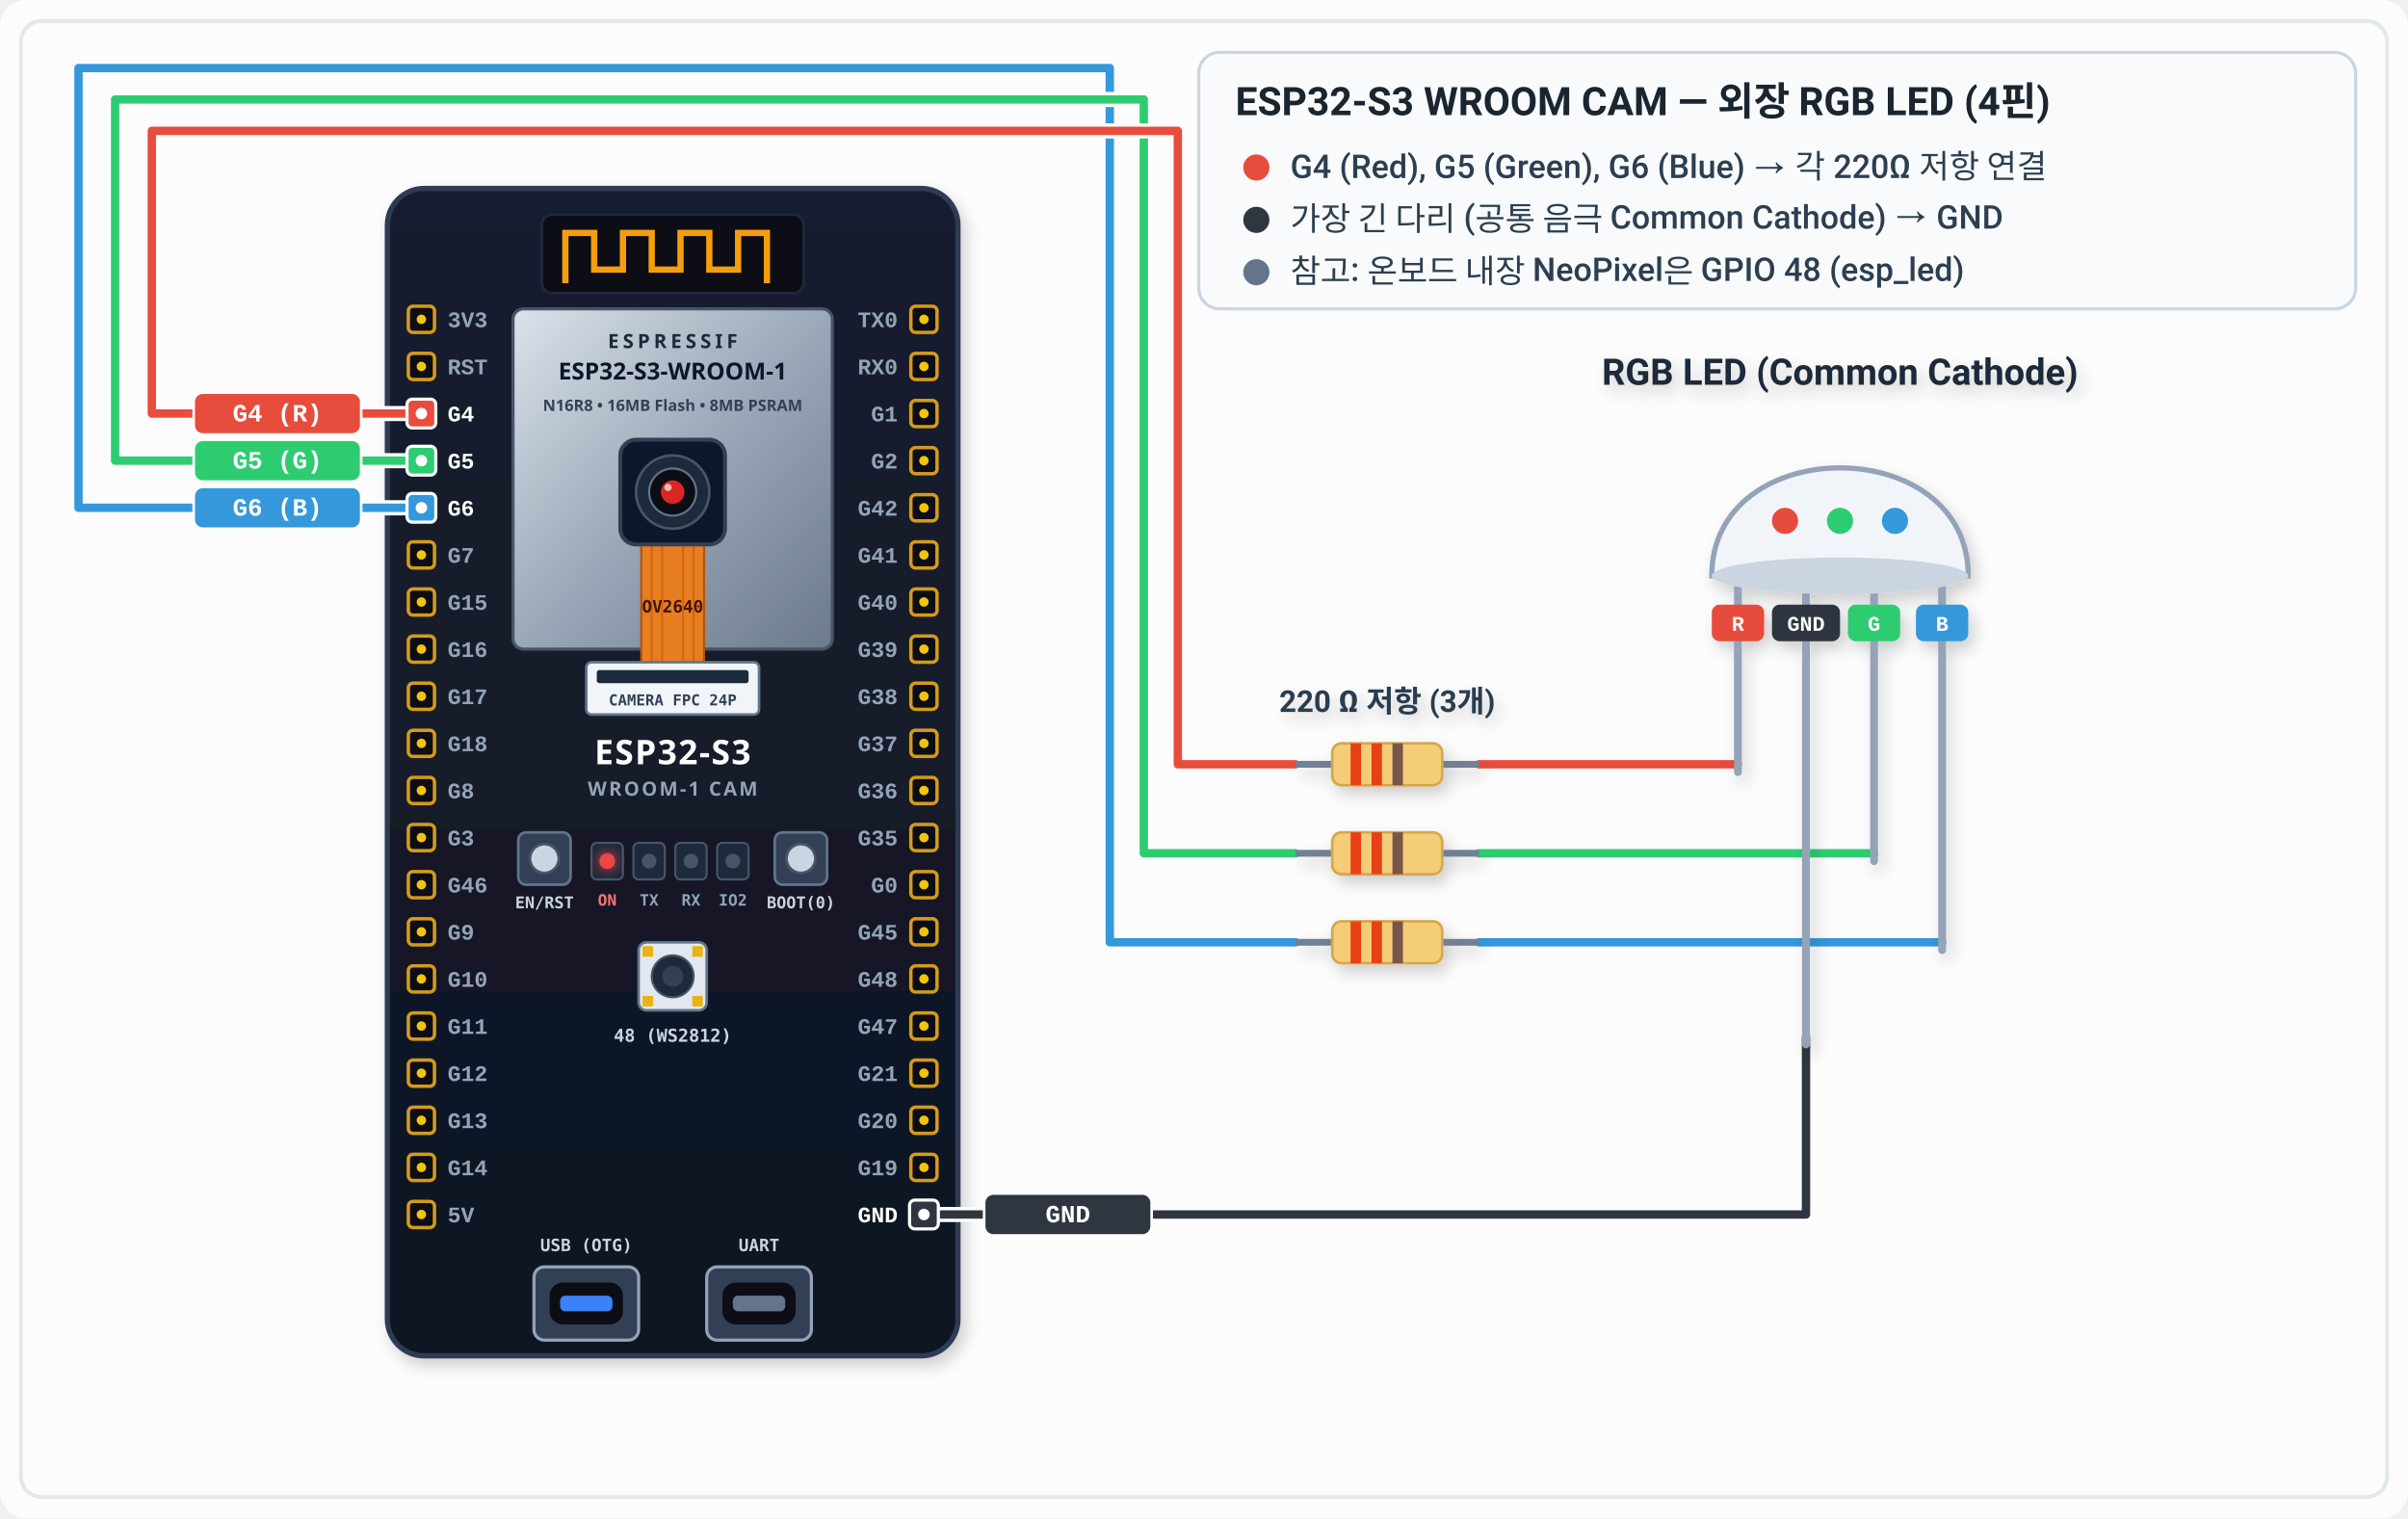
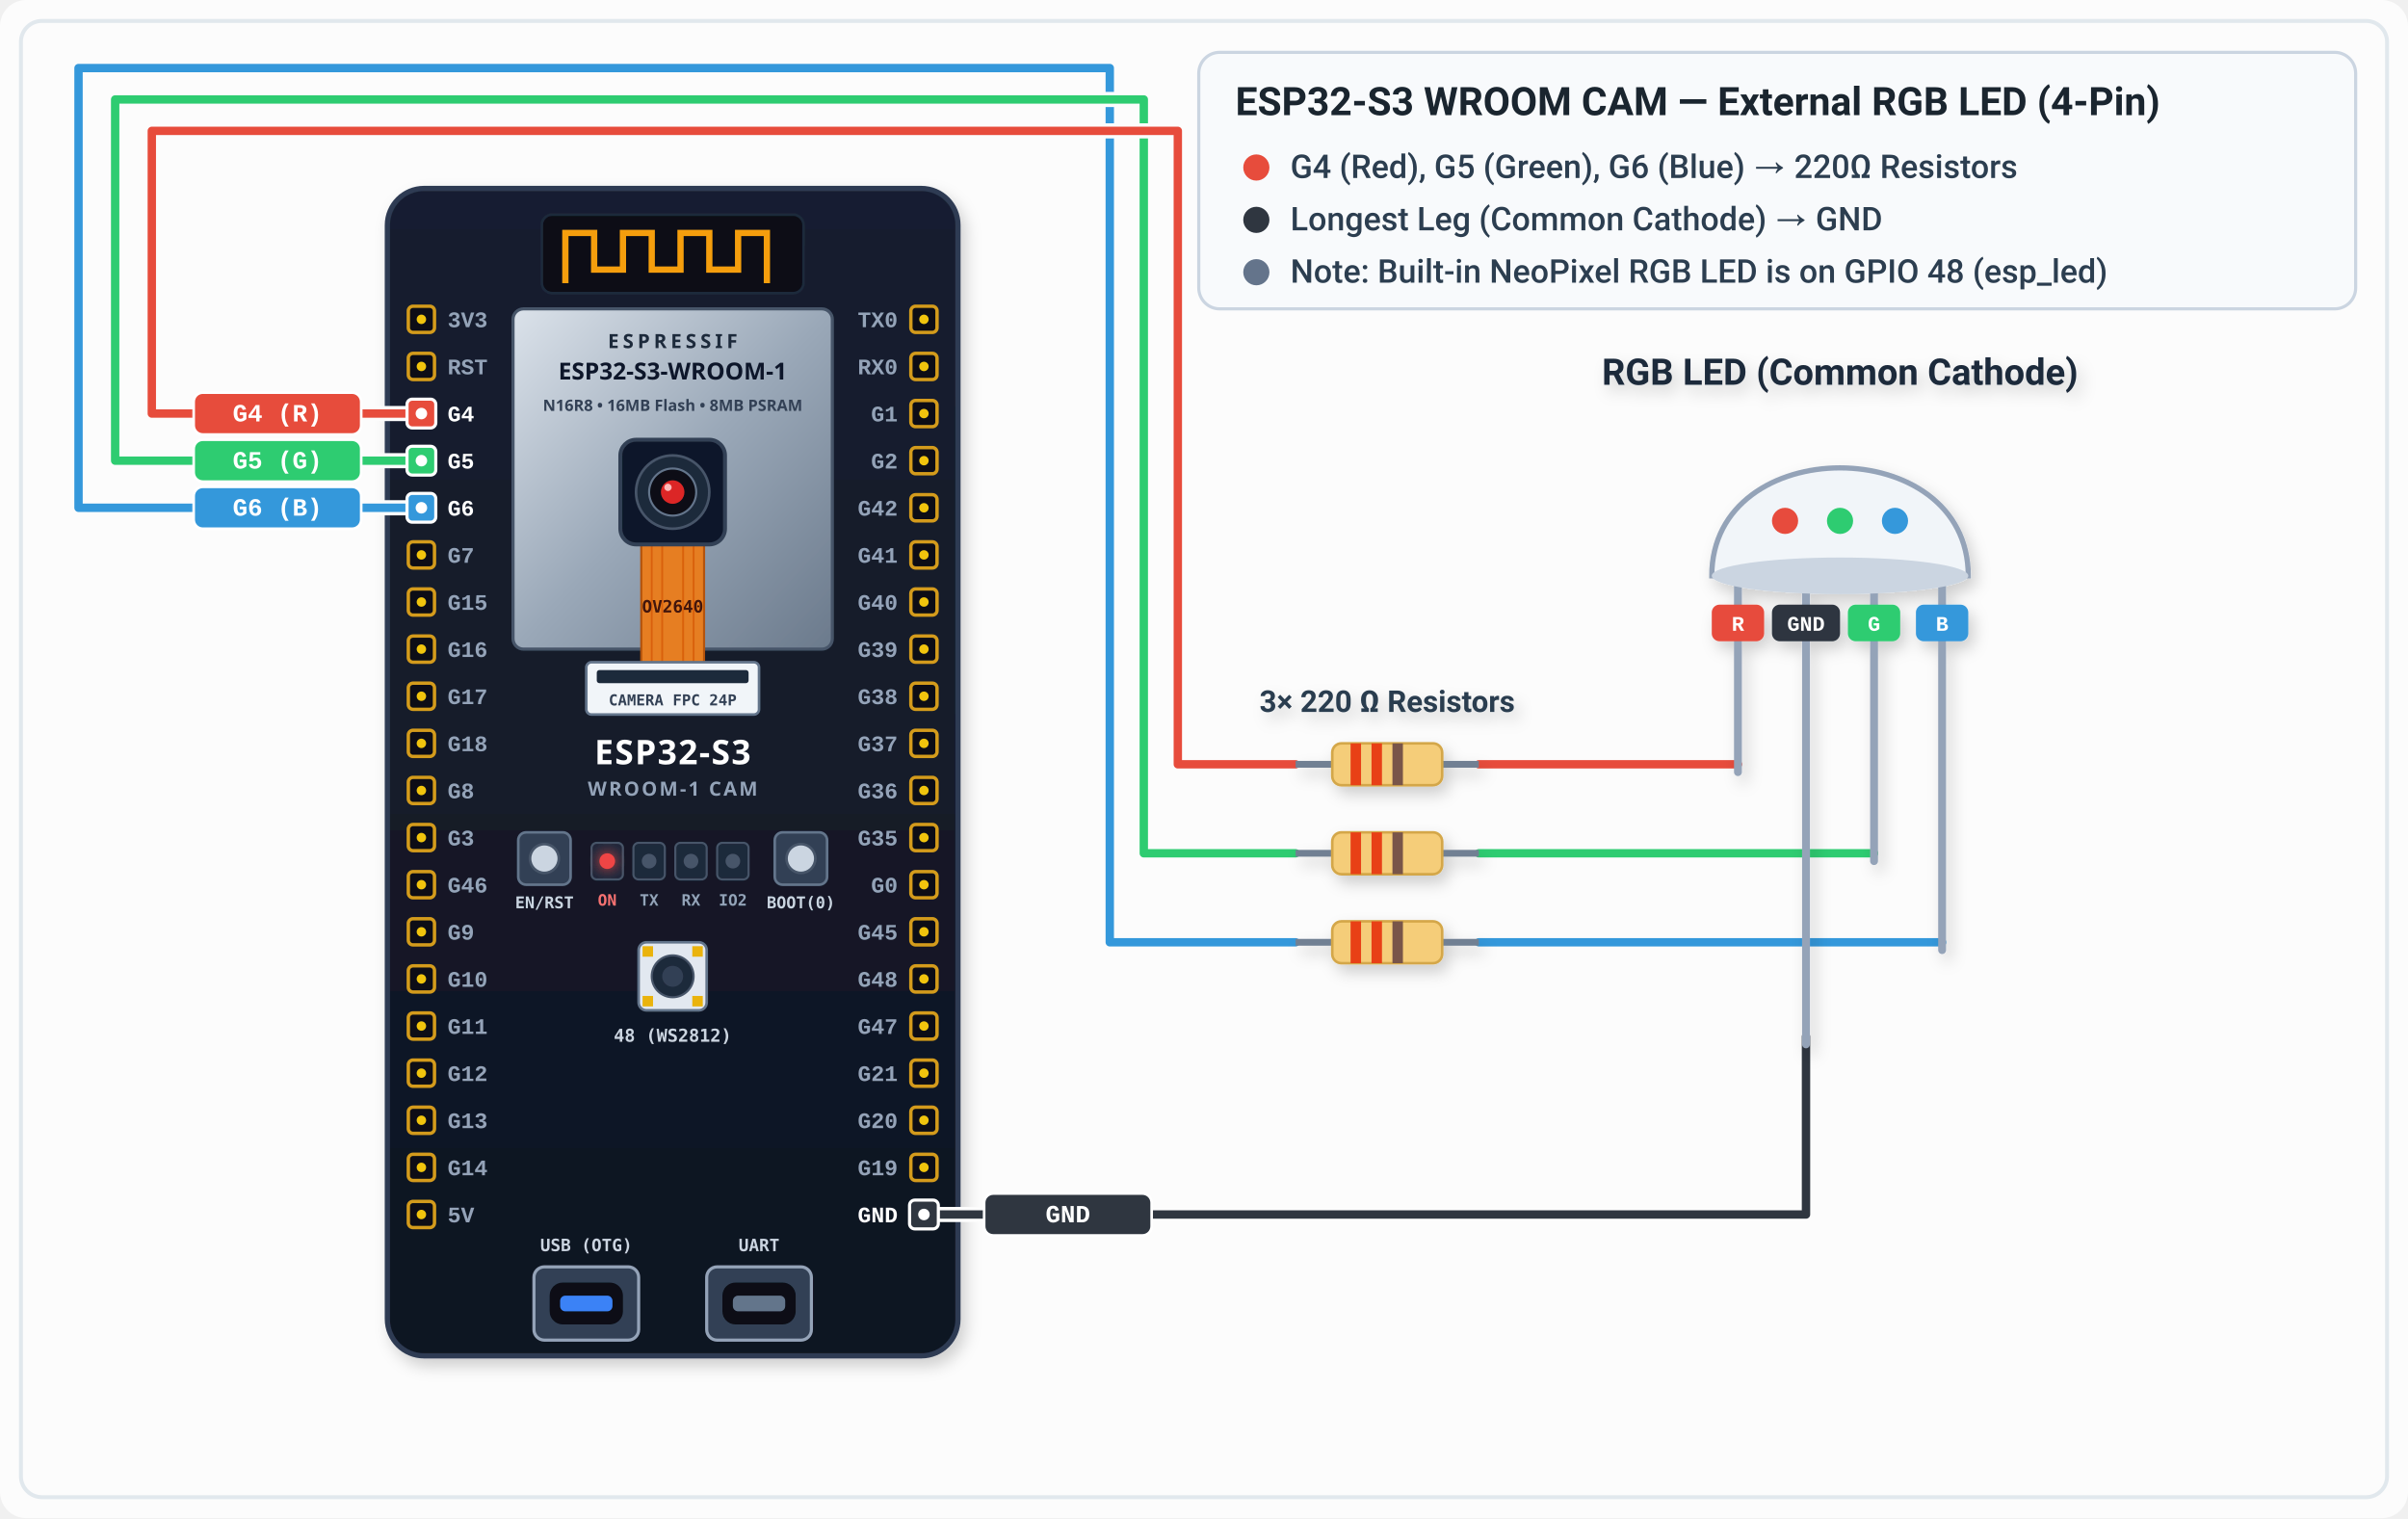
<svg xmlns="http://www.w3.org/2000/svg" viewBox="0 0 920 580" width="100%" height="100%">
  <defs>
    <style>
      .label { font-family: -apple-system, BlinkMacSystemFont, "Segoe UI", Roboto, "Malgun Gothic", Helvetica, Arial, sans-serif; font-size: 12.5px; fill: #2c3e50; font-weight: 500; }
      .title { font-family: -apple-system, BlinkMacSystemFont, "Segoe UI", Roboto, "Malgun Gothic", Helvetica, Arial, sans-serif; font-size: 15px; font-weight: 700; fill: #1a252f; }
      .comp-title { font-family: -apple-system, BlinkMacSystemFont, "Segoe UI", Roboto, "Malgun Gothic", Helvetica, Arial, sans-serif; font-size: 14px; font-weight: 700; fill: #1e293b; }
      .pin-silk { font-family: "SFMono-Regular", Consolas, "Liberation Mono", Menlo, monospace; font-size: 8.5px; font-weight: 700; }
      .pill-text { font-family: "SFMono-Regular", Consolas, "Liberation Mono", Menlo, monospace; font-size: 9.5px; fill: #ffffff; font-weight: 700; }
      .wire-lbl { font-family: -apple-system, BlinkMacSystemFont, "Segoe UI", Roboto, "Malgun Gothic", Helvetica, Arial, sans-serif; font-size: 11px; font-weight: 700; }
      .mono-sm { font-family: "SFMono-Regular", Consolas, "Liberation Mono", Menlo, monospace; font-size: 9px; font-weight: 700; }
    </style>
    <linearGradient id="shield-grad" x1="0%" y1="0%" x2="100%" y2="100%">
      <stop offset="0%" stop-color="#dbe2ea" />
      <stop offset="50%" stop-color="#9aa8b8" />
      <stop offset="100%" stop-color="#6b7a8c" />
    </linearGradient>
    <linearGradient id="pcb-grad" x1="0%" y1="0%" x2="0%" y2="100%">
      <stop offset="0%" stop-color="#171f30" />
      <stop offset="100%" stop-color="#0f1522" />
    </linearGradient>
    <filter id="shadow" x="-8%" y="-8%" width="118%" height="120%" filterUnits="objectBoundingBox">
      <feDropShadow dx="2" dy="3" stdDeviation="3" flood-opacity="0.18" />
    </filter>
    <filter id="red-glow" x="-60%" y="-60%" width="220%" height="220%">
      <feGaussianBlur stdDeviation="2.5" result="blur" />
      <feMerge>
        <feMergeNode in="blur" />
        <feMergeNode in="SourceGraphic" />
      </feMerge>
    </filter>
  </defs>
  <rect width="100%" height="100%" fill="#fcfcfc" rx="10" />
  <rect x="8" y="8" width="904" height="564" fill="none" stroke="#e1e8ed" stroke-width="1.5" rx="8" />
  <g transform="translate(148, 72)" filter="url(#shadow)">
    <rect width="218" height="446" rx="14" fill="url(#pcb-grad)" stroke="#2d3a52" stroke-width="2" />
    <rect x="59" y="10" width="100" height="30" rx="4" fill="#090d16" stroke="#1e293b" stroke-width="1" />
    <path d="M 68 35 L 68 17 L 79 17 L 79 31 L 90 31 L 90 17 L 101 17 L 101 31 L 112 31 L 112 17 L 123 17 L 123 31 L 134 31 L 134 17 L 145 17 L 145 35" fill="none" stroke="#f59e0b" stroke-width="2.4" stroke-linecap="square" stroke-linejoin="miter" />
    <rect x="48" y="46" width="122" height="130" rx="4" fill="url(#shield-grad)" stroke="#475569" stroke-width="1.2" />
    <text x="109" y="61" text-anchor="middle" font-family="sans-serif" font-size="7.5px" font-weight="800" letter-spacing="1.5" fill="#1e293b">ESPRESSIF</text>
    <text x="109" y="73" text-anchor="middle" font-family="sans-serif" font-size="9px" font-weight="800" fill="#0f172a">ESP32-S3-WROOM-1</text>
    <text x="109" y="85" text-anchor="middle" font-family="sans-serif" font-size="6px" font-weight="600" fill="#334155">N16R8 • 16MB Flash • 8MB PSRAM</text>
    <rect x="97" y="135" width="24" height="47" fill="#e67e22" stroke="#b45309" stroke-width="0.8" />
    <line x1="101" y1="136" x2="101" y2="181" stroke="#d35400" stroke-width="0.7" opacity="0.7" />
    <line x1="105" y1="136" x2="105" y2="181" stroke="#d35400" stroke-width="0.7" opacity="0.7" />
    <line x1="113" y1="136" x2="113" y2="181" stroke="#d35400" stroke-width="0.7" opacity="0.7" />
    <line x1="117" y1="136" x2="117" y2="181" stroke="#d35400" stroke-width="0.7" opacity="0.7" />
    <text x="109" y="162" text-anchor="middle" font-family="monospace" font-size="6.5px" font-weight="700" fill="#431407">OV2640</text>
    <rect x="89" y="96" width="40" height="40" rx="6" fill="#0f172a" stroke="#334155" stroke-width="1.5" />
    <circle cx="109" cy="116" r="14" fill="#1e293b" stroke="#475569" stroke-width="1" />
    <circle cx="109" cy="116" r="9" fill="#090d16" stroke="#64748b" stroke-width="0.8" />
    <circle cx="109" cy="116" r="4.5" fill="#dc2626" />
    <circle cx="107.2" cy="114.2" r="1.4" fill="#fecaca" opacity="0.9" />
    <rect x="76" y="181" width="66" height="20" rx="2" fill="#f1f5f9" stroke="#64748b" stroke-width="1" />
    <rect x="80" y="184" width="58" height="5" rx="1" fill="#1e293b" />
    <text x="109" y="197.5" text-anchor="middle" font-family="monospace" font-size="5.8px" font-weight="700" fill="#334155">CAMERA FPC 24P</text>
    <text x="109" y="220" text-anchor="middle" font-family="sans-serif" font-size="13px" font-weight="800" letter-spacing="0.5" fill="#ffffff">ESP32-S3</text>
    <text x="109" y="232" text-anchor="middle" font-family="sans-serif" font-size="7.5px" font-weight="700" letter-spacing="0.8" fill="#94a3b8">WROOM-1 CAM</text>
    <rect x="50" y="246" width="20" height="20" rx="3" fill="#334155" stroke="#64748b" stroke-width="1" />
    <circle cx="60" cy="256" r="5.5" fill="#cbd5e1" stroke="#475569" stroke-width="1" />
    <text x="60" y="275" text-anchor="middle" font-family="monospace" font-size="6.2px" font-weight="700" fill="#cbd5e1">EN/RST</text>
    <rect x="78" y="250" width="12" height="14" rx="2" fill="#1e293b" stroke="#475569" stroke-width="0.8" />
    <circle cx="84" cy="257" r="3" fill="#ef4444" filter="url(#red-glow)" />
    <text x="84" y="274" text-anchor="middle" font-family="monospace" font-size="6px" font-weight="700" fill="#f87171">ON</text>
    <rect x="94" y="250" width="12" height="14" rx="2" fill="#1e293b" stroke="#475569" stroke-width="0.8" />
    <circle cx="100" cy="257" r="2.8" fill="#475569" />
    <text x="100" y="274" text-anchor="middle" font-family="monospace" font-size="6px" font-weight="700" fill="#94a3b8">TX</text>
    <rect x="110" y="250" width="12" height="14" rx="2" fill="#1e293b" stroke="#475569" stroke-width="0.8" />
    <circle cx="116" cy="257" r="2.8" fill="#475569" />
    <text x="116" y="274" text-anchor="middle" font-family="monospace" font-size="6px" font-weight="700" fill="#94a3b8">RX</text>
    <rect x="126" y="250" width="12" height="14" rx="2" fill="#1e293b" stroke="#475569" stroke-width="0.8" />
    <circle cx="132" cy="257" r="2.8" fill="#475569" />
    <text x="132" y="274" text-anchor="middle" font-family="monospace" font-size="6px" font-weight="700" fill="#94a3b8">IO2</text>
    <rect x="148" y="246" width="20" height="20" rx="3" fill="#334155" stroke="#64748b" stroke-width="1" />
    <circle cx="158" cy="256" r="5.5" fill="#cbd5e1" stroke="#475569" stroke-width="1" />
    <text x="158" y="275" text-anchor="middle" font-family="monospace" font-size="6.2px" font-weight="700" fill="#cbd5e1">BOOT(0)</text>
    <rect x="96" y="288" width="26" height="26" rx="3" fill="#e2e8f0" stroke="#64748b" stroke-width="1" />
    <rect x="97.5" y="289.5" width="4" height="4" fill="#eab308" />
    <rect x="116.5" y="289.5" width="4" height="4" fill="#eab308" />
    <rect x="97.5" y="308.5" width="4" height="4" fill="#eab308" />
    <rect x="116.5" y="308.5" width="4" height="4" fill="#eab308" />
    <circle cx="109" cy="301" r="8" fill="#1e293b" stroke="#475569" stroke-width="0.8" />
    <circle cx="109" cy="301" r="4" fill="#334155" />
    <text x="109" y="326" text-anchor="middle" font-family="monospace" font-size="6.8px" font-weight="700" fill="#cbd5e1">48 (WS2812)</text>
    <text x="76" y="406" text-anchor="middle" font-family="monospace" font-size="6.5px" font-weight="700" fill="#cbd5e1">USB (OTG)</text>
    <rect x="56" y="412" width="40" height="28" rx="4" fill="#334155" stroke="#94a3b8" stroke-width="1.2" />
    <rect x="62" y="418" width="28" height="16" rx="5" fill="#090d16" />
    <rect x="66" y="423" width="20" height="6" rx="2" fill="#3b82f6" />
    <text x="142" y="406" text-anchor="middle" font-family="monospace" font-size="6.5px" font-weight="700" fill="#cbd5e1">UART</text>
    <rect x="122" y="412" width="40" height="28" rx="4" fill="#334155" stroke="#94a3b8" stroke-width="1.2" />
    <rect x="128" y="418" width="28" height="16" rx="5" fill="#090d16" />
    <rect x="132" y="423" width="20" height="6" rx="2" fill="#64748b" />
    <rect x="8" y="45" width="10" height="10" rx="1.8" fill="#0b0f17" stroke="#d49b1a" stroke-width="1.3" />
    <circle cx="13" cy="50" r="1.8" fill="#f1c40f" />
    <text x="23" y="53" text-anchor="start" class="pin-silk" fill="#94a3b8">3V3</text>
    <rect x="8" y="63" width="10" height="10" rx="1.8" fill="#0b0f17" stroke="#d49b1a" stroke-width="1.3" />
    <circle cx="13" cy="68" r="1.8" fill="#f1c40f" />
    <text x="23" y="71" text-anchor="start" class="pin-silk" fill="#94a3b8">RST</text>
    <rect x="8" y="81" width="10" height="10" rx="1.8" fill="#0b0f17" stroke="#d49b1a" stroke-width="1.3" />
    <circle cx="13" cy="86" r="1.8" fill="#f1c40f" />
    <text x="23" y="89" text-anchor="start" class="pin-silk" fill="#ffffff">G4</text>
    <rect x="8" y="99" width="10" height="10" rx="1.8" fill="#0b0f17" stroke="#d49b1a" stroke-width="1.3" />
    <circle cx="13" cy="104" r="1.8" fill="#f1c40f" />
    <text x="23" y="107" text-anchor="start" class="pin-silk" fill="#ffffff">G5</text>
    <rect x="8" y="117" width="10" height="10" rx="1.8" fill="#0b0f17" stroke="#d49b1a" stroke-width="1.3" />
    <circle cx="13" cy="122" r="1.8" fill="#f1c40f" />
    <text x="23" y="125" text-anchor="start" class="pin-silk" fill="#ffffff">G6</text>
    <rect x="8" y="135" width="10" height="10" rx="1.8" fill="#0b0f17" stroke="#d49b1a" stroke-width="1.3" />
    <circle cx="13" cy="140" r="1.8" fill="#f1c40f" />
    <text x="23" y="143" text-anchor="start" class="pin-silk" fill="#94a3b8">G7</text>
    <rect x="8" y="153" width="10" height="10" rx="1.8" fill="#0b0f17" stroke="#d49b1a" stroke-width="1.3" />
    <circle cx="13" cy="158" r="1.8" fill="#f1c40f" />
    <text x="23" y="161" text-anchor="start" class="pin-silk" fill="#94a3b8">G15</text>
    <rect x="8" y="171" width="10" height="10" rx="1.8" fill="#0b0f17" stroke="#d49b1a" stroke-width="1.3" />
    <circle cx="13" cy="176" r="1.8" fill="#f1c40f" />
    <text x="23" y="179" text-anchor="start" class="pin-silk" fill="#94a3b8">G16</text>
    <rect x="8" y="189" width="10" height="10" rx="1.8" fill="#0b0f17" stroke="#d49b1a" stroke-width="1.3" />
    <circle cx="13" cy="194" r="1.8" fill="#f1c40f" />
    <text x="23" y="197" text-anchor="start" class="pin-silk" fill="#94a3b8">G17</text>
    <rect x="8" y="207" width="10" height="10" rx="1.8" fill="#0b0f17" stroke="#d49b1a" stroke-width="1.3" />
    <circle cx="13" cy="212" r="1.8" fill="#f1c40f" />
    <text x="23" y="215" text-anchor="start" class="pin-silk" fill="#94a3b8">G18</text>
    <rect x="8" y="225" width="10" height="10" rx="1.8" fill="#0b0f17" stroke="#d49b1a" stroke-width="1.3" />
    <circle cx="13" cy="230" r="1.8" fill="#f1c40f" />
    <text x="23" y="233" text-anchor="start" class="pin-silk" fill="#94a3b8">G8</text>
    <rect x="8" y="243" width="10" height="10" rx="1.8" fill="#0b0f17" stroke="#d49b1a" stroke-width="1.3" />
    <circle cx="13" cy="248" r="1.8" fill="#f1c40f" />
    <text x="23" y="251" text-anchor="start" class="pin-silk" fill="#94a3b8">G3</text>
    <rect x="8" y="261" width="10" height="10" rx="1.8" fill="#0b0f17" stroke="#d49b1a" stroke-width="1.3" />
    <circle cx="13" cy="266" r="1.8" fill="#f1c40f" />
    <text x="23" y="269" text-anchor="start" class="pin-silk" fill="#94a3b8">G46</text>
    <rect x="8" y="279" width="10" height="10" rx="1.8" fill="#0b0f17" stroke="#d49b1a" stroke-width="1.3" />
    <circle cx="13" cy="284" r="1.8" fill="#f1c40f" />
    <text x="23" y="287" text-anchor="start" class="pin-silk" fill="#94a3b8">G9</text>
    <rect x="8" y="297" width="10" height="10" rx="1.8" fill="#0b0f17" stroke="#d49b1a" stroke-width="1.3" />
    <circle cx="13" cy="302" r="1.8" fill="#f1c40f" />
    <text x="23" y="305" text-anchor="start" class="pin-silk" fill="#94a3b8">G10</text>
    <rect x="8" y="315" width="10" height="10" rx="1.8" fill="#0b0f17" stroke="#d49b1a" stroke-width="1.3" />
    <circle cx="13" cy="320" r="1.8" fill="#f1c40f" />
    <text x="23" y="323" text-anchor="start" class="pin-silk" fill="#94a3b8">G11</text>
    <rect x="8" y="333" width="10" height="10" rx="1.8" fill="#0b0f17" stroke="#d49b1a" stroke-width="1.3" />
    <circle cx="13" cy="338" r="1.8" fill="#f1c40f" />
    <text x="23" y="341" text-anchor="start" class="pin-silk" fill="#94a3b8">G12</text>
    <rect x="8" y="351" width="10" height="10" rx="1.8" fill="#0b0f17" stroke="#d49b1a" stroke-width="1.3" />
    <circle cx="13" cy="356" r="1.8" fill="#f1c40f" />
    <text x="23" y="359" text-anchor="start" class="pin-silk" fill="#94a3b8">G13</text>
    <rect x="8" y="369" width="10" height="10" rx="1.8" fill="#0b0f17" stroke="#d49b1a" stroke-width="1.3" />
    <circle cx="13" cy="374" r="1.8" fill="#f1c40f" />
    <text x="23" y="377" text-anchor="start" class="pin-silk" fill="#94a3b8">G14</text>
    <rect x="8" y="387" width="10" height="10" rx="1.8" fill="#0b0f17" stroke="#d49b1a" stroke-width="1.3" />
    <circle cx="13" cy="392" r="1.8" fill="#f1c40f" />
    <text x="23" y="395" text-anchor="start" class="pin-silk" fill="#94a3b8">5V</text>
    <rect x="200" y="45" width="10" height="10" rx="1.8" fill="#0b0f17" stroke="#d49b1a" stroke-width="1.3" />
    <circle cx="205" cy="50" r="1.8" fill="#f1c40f" />
    <text x="195" y="53" text-anchor="end" class="pin-silk" fill="#94a3b8">TX0</text>
    <rect x="200" y="63" width="10" height="10" rx="1.8" fill="#0b0f17" stroke="#d49b1a" stroke-width="1.3" />
    <circle cx="205" cy="68" r="1.8" fill="#f1c40f" />
    <text x="195" y="71" text-anchor="end" class="pin-silk" fill="#94a3b8">RX0</text>
    <rect x="200" y="81" width="10" height="10" rx="1.8" fill="#0b0f17" stroke="#d49b1a" stroke-width="1.3" />
    <circle cx="205" cy="86" r="1.8" fill="#f1c40f" />
    <text x="195" y="89" text-anchor="end" class="pin-silk" fill="#94a3b8">G1</text>
    <rect x="200" y="99" width="10" height="10" rx="1.8" fill="#0b0f17" stroke="#d49b1a" stroke-width="1.3" />
    <circle cx="205" cy="104" r="1.8" fill="#f1c40f" />
    <text x="195" y="107" text-anchor="end" class="pin-silk" fill="#94a3b8">G2</text>
    <rect x="200" y="117" width="10" height="10" rx="1.8" fill="#0b0f17" stroke="#d49b1a" stroke-width="1.3" />
    <circle cx="205" cy="122" r="1.8" fill="#f1c40f" />
    <text x="195" y="125" text-anchor="end" class="pin-silk" fill="#94a3b8">G42</text>
    <rect x="200" y="135" width="10" height="10" rx="1.8" fill="#0b0f17" stroke="#d49b1a" stroke-width="1.3" />
    <circle cx="205" cy="140" r="1.8" fill="#f1c40f" />
    <text x="195" y="143" text-anchor="end" class="pin-silk" fill="#94a3b8">G41</text>
    <rect x="200" y="153" width="10" height="10" rx="1.8" fill="#0b0f17" stroke="#d49b1a" stroke-width="1.3" />
    <circle cx="205" cy="158" r="1.8" fill="#f1c40f" />
    <text x="195" y="161" text-anchor="end" class="pin-silk" fill="#94a3b8">G40</text>
    <rect x="200" y="171" width="10" height="10" rx="1.8" fill="#0b0f17" stroke="#d49b1a" stroke-width="1.3" />
    <circle cx="205" cy="176" r="1.8" fill="#f1c40f" />
    <text x="195" y="179" text-anchor="end" class="pin-silk" fill="#94a3b8">G39</text>
    <rect x="200" y="189" width="10" height="10" rx="1.8" fill="#0b0f17" stroke="#d49b1a" stroke-width="1.3" />
    <circle cx="205" cy="194" r="1.8" fill="#f1c40f" />
    <text x="195" y="197" text-anchor="end" class="pin-silk" fill="#94a3b8">G38</text>
    <rect x="200" y="207" width="10" height="10" rx="1.8" fill="#0b0f17" stroke="#d49b1a" stroke-width="1.3" />
    <circle cx="205" cy="212" r="1.8" fill="#f1c40f" />
    <text x="195" y="215" text-anchor="end" class="pin-silk" fill="#94a3b8">G37</text>
    <rect x="200" y="225" width="10" height="10" rx="1.8" fill="#0b0f17" stroke="#d49b1a" stroke-width="1.3" />
    <circle cx="205" cy="230" r="1.8" fill="#f1c40f" />
    <text x="195" y="233" text-anchor="end" class="pin-silk" fill="#94a3b8">G36</text>
    <rect x="200" y="243" width="10" height="10" rx="1.8" fill="#0b0f17" stroke="#d49b1a" stroke-width="1.3" />
    <circle cx="205" cy="248" r="1.8" fill="#f1c40f" />
    <text x="195" y="251" text-anchor="end" class="pin-silk" fill="#94a3b8">G35</text>
    <rect x="200" y="261" width="10" height="10" rx="1.8" fill="#0b0f17" stroke="#d49b1a" stroke-width="1.3" />
    <circle cx="205" cy="266" r="1.8" fill="#f1c40f" />
    <text x="195" y="269" text-anchor="end" class="pin-silk" fill="#94a3b8">G0</text>
    <rect x="200" y="279" width="10" height="10" rx="1.8" fill="#0b0f17" stroke="#d49b1a" stroke-width="1.3" />
    <circle cx="205" cy="284" r="1.8" fill="#f1c40f" />
    <text x="195" y="287" text-anchor="end" class="pin-silk" fill="#94a3b8">G45</text>
    <rect x="200" y="297" width="10" height="10" rx="1.8" fill="#0b0f17" stroke="#d49b1a" stroke-width="1.3" />
    <circle cx="205" cy="302" r="1.8" fill="#f1c40f" />
    <text x="195" y="305" text-anchor="end" class="pin-silk" fill="#94a3b8">G48</text>
    <rect x="200" y="315" width="10" height="10" rx="1.8" fill="#0b0f17" stroke="#d49b1a" stroke-width="1.3" />
    <circle cx="205" cy="320" r="1.8" fill="#f1c40f" />
    <text x="195" y="323" text-anchor="end" class="pin-silk" fill="#94a3b8">G47</text>
    <rect x="200" y="333" width="10" height="10" rx="1.8" fill="#0b0f17" stroke="#d49b1a" stroke-width="1.3" />
    <circle cx="205" cy="338" r="1.8" fill="#f1c40f" />
    <text x="195" y="341" text-anchor="end" class="pin-silk" fill="#94a3b8">G21</text>
    <rect x="200" y="351" width="10" height="10" rx="1.8" fill="#0b0f17" stroke="#d49b1a" stroke-width="1.3" />
    <circle cx="205" cy="356" r="1.8" fill="#f1c40f" />
    <text x="195" y="359" text-anchor="end" class="pin-silk" fill="#94a3b8">G20</text>
    <rect x="200" y="369" width="10" height="10" rx="1.8" fill="#0b0f17" stroke="#d49b1a" stroke-width="1.3" />
    <circle cx="205" cy="374" r="1.8" fill="#f1c40f" />
    <text x="195" y="377" text-anchor="end" class="pin-silk" fill="#94a3b8">G19</text>
    <rect x="200" y="387" width="10" height="10" rx="1.8" fill="#0b0f17" stroke="#d49b1a" stroke-width="1.3" />
    <circle cx="205" cy="392" r="1.8" fill="#f1c40f" />
    <text x="195" y="395" text-anchor="end" class="pin-silk" fill="#ffffff">GND</text>
  </g>
  <g>
    <path d="M 161 194 L 30 194 L 30 26 L 424 26 L 424 360 L 495 360" fill="none" stroke="#fcfcfc" stroke-width="5.8" stroke-linecap="round" stroke-linejoin="round" />
    <path d="M 161 194 L 30 194 L 30 26 L 424 26 L 424 360 L 495 360" fill="none" stroke="#3498db" stroke-width="3.2" stroke-linecap="round" stroke-linejoin="round" />
    <path d="M 161 176 L 44 176 L 44 38 L 437 38 L 437 326 L 495 326" fill="none" stroke="#fcfcfc" stroke-width="5.8" stroke-linecap="round" stroke-linejoin="round" />
    <path d="M 161 176 L 44 176 L 44 38 L 437 38 L 437 326 L 495 326" fill="none" stroke="#2ecc71" stroke-width="3.2" stroke-linecap="round" stroke-linejoin="round" />
    <path d="M 161 158 L 58 158 L 58 50 L 450 50 L 450 292 L 495 292" fill="none" stroke="#fcfcfc" stroke-width="5.8" stroke-linecap="round" stroke-linejoin="round" />
    <path d="M 161 158 L 58 158 L 58 50 L 450 50 L 450 292 L 495 292" fill="none" stroke="#e74c3c" stroke-width="3.2" stroke-linecap="round" stroke-linejoin="round" />
    <path d="M 565 292 L 664 292" fill="none" stroke="#fcfcfc" stroke-width="5.8" stroke-linecap="round" stroke-linejoin="round" />
    <path d="M 565 292 L 664 292" fill="none" stroke="#e74c3c" stroke-width="3.2" stroke-linecap="round" stroke-linejoin="round" />
    <path d="M 565 326 L 716 326" fill="none" stroke="#fcfcfc" stroke-width="5.8" stroke-linecap="round" stroke-linejoin="round" />
    <path d="M 565 326 L 716 326" fill="none" stroke="#2ecc71" stroke-width="3.2" stroke-linecap="round" stroke-linejoin="round" />
    <path d="M 565 360 L 742 360" fill="none" stroke="#fcfcfc" stroke-width="5.8" stroke-linecap="round" stroke-linejoin="round" />
    <path d="M 565 360 L 742 360" fill="none" stroke="#3498db" stroke-width="3.2" stroke-linecap="round" stroke-linejoin="round" />
    <path d="M 353 464 L 690 464 L 690 396" fill="none" stroke="#fcfcfc" stroke-width="5.8" stroke-linecap="round" stroke-linejoin="round" />
    <path d="M 353 464 L 690 464 L 690 396" fill="none" stroke="#2f3640" stroke-width="3.2" stroke-linecap="round" stroke-linejoin="round" />
  </g>
  <rect x="155.5" y="152.5" width="11" height="11" rx="2" fill="#e74c3c" stroke="#ffffff" stroke-width="1.2" />
  <circle cx="161" cy="158" r="2.2" fill="#ffffff" />
  <g transform="translate(74, 150)">
    <rect width="64" height="16" rx="3.5" fill="#e74c3c" stroke="#ffffff" stroke-width="1" />
    <text x="32" y="11" text-anchor="middle" class="pill-text">G4 (R)</text>
  </g>
  <rect x="155.5" y="170.5" width="11" height="11" rx="2" fill="#2ecc71" stroke="#ffffff" stroke-width="1.2" />
  <circle cx="161" cy="176" r="2.2" fill="#ffffff" />
  <g transform="translate(74, 168)">
    <rect width="64" height="16" rx="3.5" fill="#2ecc71" stroke="#ffffff" stroke-width="1" />
    <text x="32" y="11" text-anchor="middle" class="pill-text">G5 (G)</text>
  </g>
  <rect x="155.5" y="188.5" width="11" height="11" rx="2" fill="#3498db" stroke="#ffffff" stroke-width="1.2" />
  <circle cx="161" cy="194" r="2.2" fill="#ffffff" />
  <g transform="translate(74, 186)">
    <rect width="64" height="16" rx="3.5" fill="#3498db" stroke="#ffffff" stroke-width="1" />
    <text x="32" y="11" text-anchor="middle" class="pill-text">G6 (B)</text>
  </g>
  <rect x="347.5" y="458.5" width="11" height="11" rx="2" fill="#2f3640" stroke="#ffffff" stroke-width="1.2" />
  <circle cx="353" cy="464" r="2.2" fill="#ffffff" />
  <g transform="translate(376, 456)">
    <rect width="64" height="16" rx="3.5" fill="#2f3640" stroke="#ffffff" stroke-width="1" />
    <text x="32" y="11" text-anchor="middle" class="pill-text">GND</text>
  </g>
  <g transform="translate(495, 284)" filter="url(#shadow)">
-     <text x="35" y="-12" text-anchor="middle" class="label" style="font-size:11.5px;font-weight:700;">220 Ω 저항 (3개)</text>
+     <text x="35" y="-12" text-anchor="middle" class="label" style="font-size:11.5px;font-weight:700;">3× 220 Ω Resistors</text>
    <line x1="0" y1="8" x2="70" y2="8" stroke="#718093" stroke-width="2.6" />
    <rect x="14" y="0" width="42" height="16" rx="3.5" fill="#f5cd79" stroke="#d4a74a" />
    <rect x="21" y="0" width="4" height="16" fill="#e84118" />
    <rect x="29" y="0" width="4" height="16" fill="#e84118" />
    <rect x="37" y="0" width="4" height="16" fill="#795548" />
    <line x1="0" y1="42" x2="70" y2="42" stroke="#718093" stroke-width="2.6" />
    <rect x="14" y="34" width="42" height="16" rx="3.5" fill="#f5cd79" stroke="#d4a74a" />
    <rect x="21" y="34" width="4" height="16" fill="#e84118" />
    <rect x="29" y="34" width="4" height="16" fill="#e84118" />
    <rect x="37" y="34" width="4" height="16" fill="#795548" />
    <line x1="0" y1="76" x2="70" y2="76" stroke="#718093" stroke-width="2.6" />
    <rect x="14" y="68" width="42" height="16" rx="3.5" fill="#f5cd79" stroke="#d4a74a" />
    <rect x="21" y="68" width="4" height="16" fill="#e84118" />
    <rect x="29" y="68" width="4" height="16" fill="#e84118" />
    <rect x="37" y="68" width="4" height="16" fill="#795548" />
  </g>
  <g transform="translate(648, 155)" filter="url(#shadow)">
    <line x1="16" y1="68" x2="16" y2="140" stroke="#94a3b8" stroke-width="3" stroke-linecap="round" />
    <line x1="42" y1="68" x2="42" y2="244" stroke="#94a3b8" stroke-width="3" stroke-linecap="round" />
    <line x1="68" y1="68" x2="68" y2="174" stroke="#94a3b8" stroke-width="3" stroke-linecap="round" />
    <line x1="94" y1="68" x2="94" y2="208" stroke="#94a3b8" stroke-width="3" stroke-linecap="round" />
    <path d="M 6 65 C 6 10, 104 10, 104 65 Z" fill="#f1f5f9" stroke="#94a3b8" stroke-width="2" />
    <ellipse cx="55" cy="65" rx="49" ry="7" fill="#cbd5e1" />
    <circle cx="34" cy="44" r="5" fill="#e74c3c" />
    <circle cx="55" cy="44" r="5" fill="#2ecc71" />
    <circle cx="76" cy="44" r="5" fill="#3498db" />
    <text x="55" y="-8" text-anchor="middle" class="comp-title">RGB LED (Common Cathode)</text>
    <rect x="6" y="76" width="20" height="14" rx="3" fill="#e74c3c" />
    <text x="16" y="86" text-anchor="middle" class="pill-text" style="font-size:8px;">R</text>
    <rect x="29" y="76" width="26" height="14" rx="3" fill="#2f3640" />
    <text x="42" y="86" text-anchor="middle" class="pill-text" style="font-size:8px;">GND</text>
    <rect x="58" y="76" width="20" height="14" rx="3" fill="#2ecc71" />
    <text x="68" y="86" text-anchor="middle" class="pill-text" style="font-size:8px;">G</text>
    <rect x="84" y="76" width="20" height="14" rx="3" fill="#3498db" />
    <text x="94" y="86" text-anchor="middle" class="pill-text" style="font-size:8px;">B</text>
  </g>
  <g transform="translate(458, 20)">
    <rect width="442" height="98" rx="8" fill="#f8fafc" stroke="#cbd5e1" stroke-width="1.2" />
-     <text x="14" y="24" class="title">ESP32-S3 WROOM CAM — 외장 RGB LED (4핀)</text>
+     <text x="14" y="24" class="title">ESP32-S3 WROOM CAM — External RGB LED (4-Pin)</text>
    <circle cx="22" cy="44" r="5" fill="#e74c3c" />
-     <text x="35" y="48" class="label">G4 (Red), G5 (Green), G6 (Blue) → 각 220Ω 저항 연결</text>
+     <text x="35" y="48" class="label">G4 (Red), G5 (Green), G6 (Blue) → 220Ω Resistors</text>
    <circle cx="22" cy="64" r="5" fill="#2f3640" />
-     <text x="35" y="68" class="label">가장 긴 다리 (공통 음극 Common Cathode) → GND</text>
+     <text x="35" y="68" class="label">Longest Leg (Common Cathode) → GND</text>
    <circle cx="22" cy="84" r="5" fill="#64748b" />
-     <text x="35" y="88" class="label">참고: 온보드 내장 NeoPixel은 GPIO 48 (esp_led)</text>
+     <text x="35" y="88" class="label">Note: Built-in NeoPixel RGB LED is on GPIO 48 (esp_led)</text>
  </g>
</svg>
